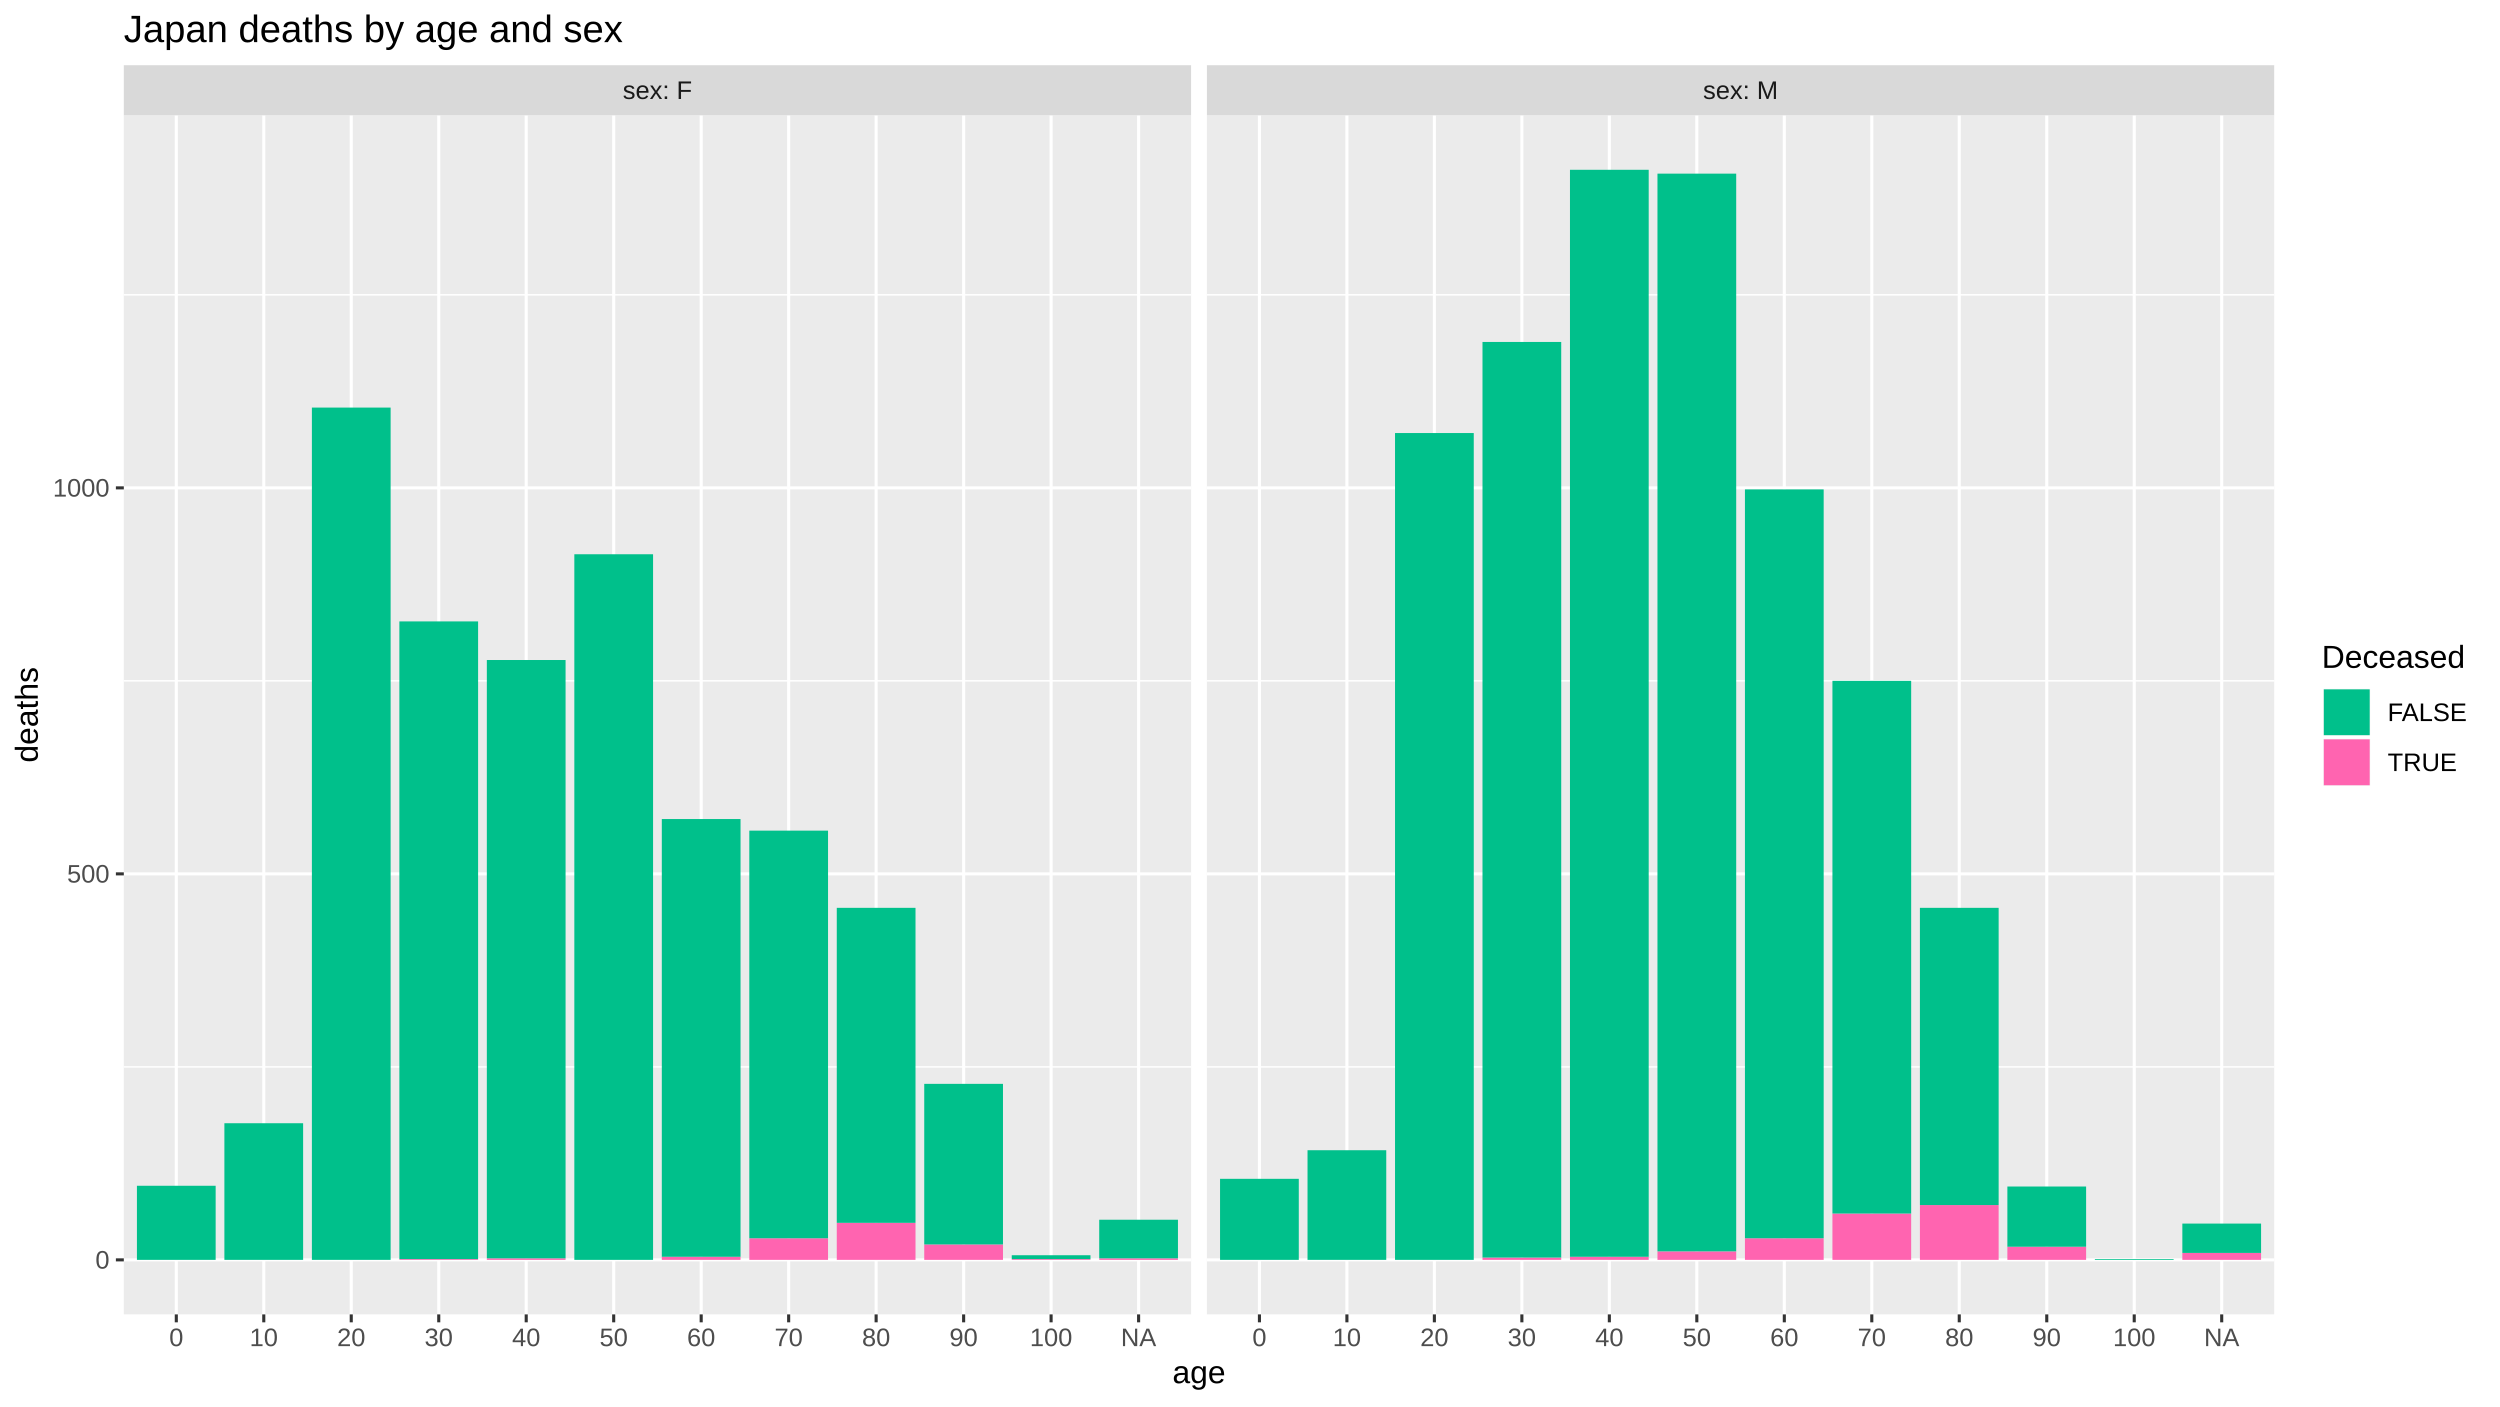
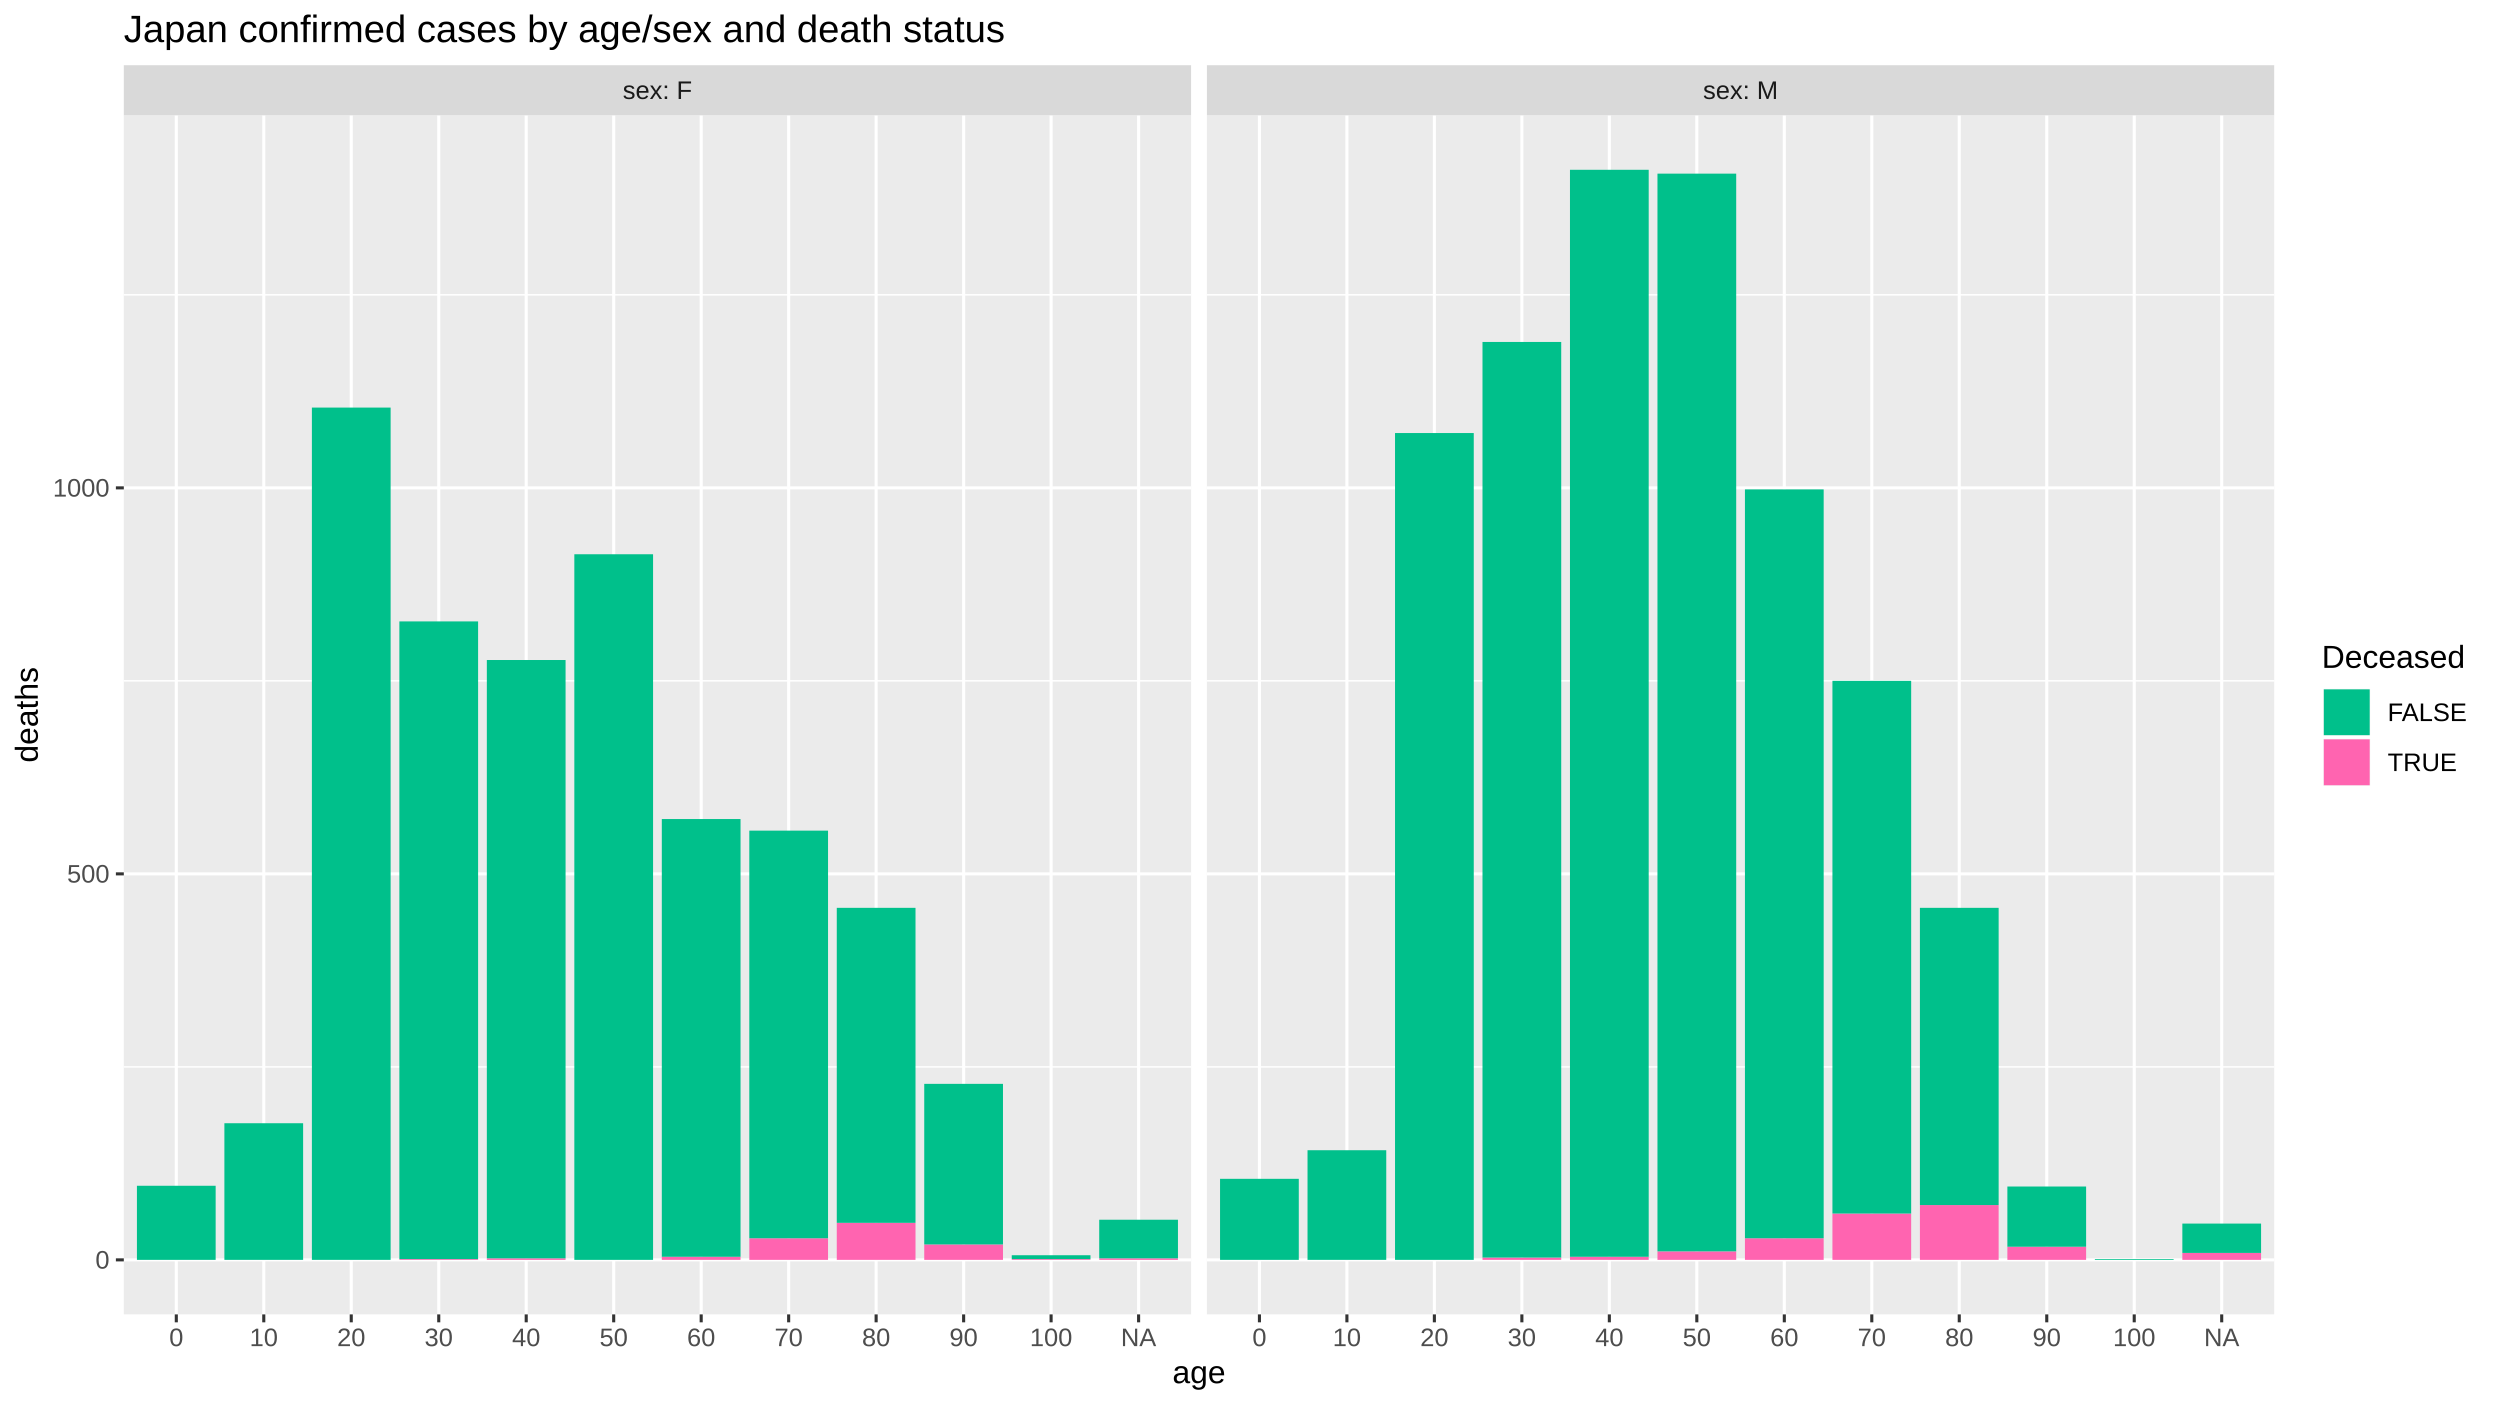
<svg xmlns="http://www.w3.org/2000/svg" viewBox="0 0 864.00 486.00">
  <defs>
    <style type="text/css">
    line, polyline, polygon, path, rect, circle {
      fill: none;
      stroke: #000000;
      stroke-linecap: round;
      stroke-linejoin: round;
      stroke-miterlimit: 10.00;
    }
  </style>
  </defs>
  <rect width="100%" height="100%" style="stroke: none; fill: #FFFFFF;" />
  <rect x="0.00" y="-0" width="864.00" height="486.00" style="stroke-width: 1.07; stroke: #FFFFFF; fill: #FFFFFF;" />
  <defs>
    <clipPath id="cpNDIuNzl8NDExLjY0fDQ1NC4yNXwzOS44NA==">
      <rect x="42.79" y="39.84" width="368.85" height="414.40" />
    </clipPath>
  </defs>
  <rect x="42.79" y="39.84" width="368.85" height="414.40" style="stroke-width: 1.07; stroke: none; fill: #EBEBEB;" clip-path="url(#cpNDIuNzl8NDExLjY0fDQ1NC4yNXwzOS44NA==)" />
  <polyline points="42.79,368.71 411.64,368.71 " style="stroke-width: 0.53; stroke: #FFFFFF; stroke-linecap: butt;" clip-path="url(#cpNDIuNzl8NDExLjY0fDQ1NC4yNXwzOS44NA==)" />
  <polyline points="42.79,235.30 411.64,235.30 " style="stroke-width: 0.53; stroke: #FFFFFF; stroke-linecap: butt;" clip-path="url(#cpNDIuNzl8NDExLjY0fDQ1NC4yNXwzOS44NA==)" />
  <polyline points="42.79,101.90 411.64,101.90 " style="stroke-width: 0.53; stroke: #FFFFFF; stroke-linecap: butt;" clip-path="url(#cpNDIuNzl8NDExLjY0fDQ1NC4yNXwzOS44NA==)" />
  <polyline points="42.79,435.41 411.64,435.41 " style="stroke-width: 1.07; stroke: #FFFFFF; stroke-linecap: butt;" clip-path="url(#cpNDIuNzl8NDExLjY0fDQ1NC4yNXwzOS44NA==)" />
  <polyline points="42.79,302.01 411.64,302.01 " style="stroke-width: 1.07; stroke: #FFFFFF; stroke-linecap: butt;" clip-path="url(#cpNDIuNzl8NDExLjY0fDQ1NC4yNXwzOS44NA==)" />
  <polyline points="42.79,168.60 411.64,168.60 " style="stroke-width: 1.07; stroke: #FFFFFF; stroke-linecap: butt;" clip-path="url(#cpNDIuNzl8NDExLjY0fDQ1NC4yNXwzOS44NA==)" />
  <polyline points="60.93,454.25 60.93,39.84 " style="stroke-width: 1.07; stroke: #FFFFFF; stroke-linecap: butt;" clip-path="url(#cpNDIuNzl8NDExLjY0fDQ1NC4yNXwzOS44NA==)" />
  <polyline points="91.16,454.25 91.16,39.84 " style="stroke-width: 1.07; stroke: #FFFFFF; stroke-linecap: butt;" clip-path="url(#cpNDIuNzl8NDExLjY0fDQ1NC4yNXwzOS44NA==)" />
  <polyline points="121.39,454.25 121.39,39.84 " style="stroke-width: 1.07; stroke: #FFFFFF; stroke-linecap: butt;" clip-path="url(#cpNDIuNzl8NDExLjY0fDQ1NC4yNXwzOS44NA==)" />
  <polyline points="151.63,454.25 151.63,39.84 " style="stroke-width: 1.07; stroke: #FFFFFF; stroke-linecap: butt;" clip-path="url(#cpNDIuNzl8NDExLjY0fDQ1NC4yNXwzOS44NA==)" />
  <polyline points="181.86,454.25 181.86,39.84 " style="stroke-width: 1.07; stroke: #FFFFFF; stroke-linecap: butt;" clip-path="url(#cpNDIuNzl8NDExLjY0fDQ1NC4yNXwzOS44NA==)" />
  <polyline points="212.09,454.25 212.09,39.84 " style="stroke-width: 1.07; stroke: #FFFFFF; stroke-linecap: butt;" clip-path="url(#cpNDIuNzl8NDExLjY0fDQ1NC4yNXwzOS44NA==)" />
  <polyline points="242.33,454.25 242.33,39.84 " style="stroke-width: 1.07; stroke: #FFFFFF; stroke-linecap: butt;" clip-path="url(#cpNDIuNzl8NDExLjY0fDQ1NC4yNXwzOS44NA==)" />
  <polyline points="272.56,454.25 272.56,39.84 " style="stroke-width: 1.07; stroke: #FFFFFF; stroke-linecap: butt;" clip-path="url(#cpNDIuNzl8NDExLjY0fDQ1NC4yNXwzOS44NA==)" />
  <polyline points="302.79,454.25 302.79,39.84 " style="stroke-width: 1.07; stroke: #FFFFFF; stroke-linecap: butt;" clip-path="url(#cpNDIuNzl8NDExLjY0fDQ1NC4yNXwzOS44NA==)" />
  <polyline points="333.03,454.25 333.03,39.84 " style="stroke-width: 1.07; stroke: #FFFFFF; stroke-linecap: butt;" clip-path="url(#cpNDIuNzl8NDExLjY0fDQ1NC4yNXwzOS44NA==)" />
  <polyline points="363.26,454.25 363.26,39.84 " style="stroke-width: 1.07; stroke: #FFFFFF; stroke-linecap: butt;" clip-path="url(#cpNDIuNzl8NDExLjY0fDQ1NC4yNXwzOS44NA==)" />
  <polyline points="393.50,454.25 393.50,39.84 " style="stroke-width: 1.07; stroke: #FFFFFF; stroke-linecap: butt;" clip-path="url(#cpNDIuNzl8NDExLjY0fDQ1NC4yNXwzOS44NA==)" />
  <rect x="47.32" y="409.80" width="27.21" height="25.61" style="stroke-width: 1.07; stroke: none; stroke-linecap: butt; fill: #00C08B;" clip-path="url(#cpNDIuNzl8NDExLjY0fDQ1NC4yNXwzOS44NA==)" />
  <rect x="77.55" y="388.19" width="27.21" height="47.22" style="stroke-width: 1.07; stroke: none; stroke-linecap: butt; fill: #00C08B;" clip-path="url(#cpNDIuNzl8NDExLjY0fDQ1NC4yNXwzOS44NA==)" />
  <rect x="107.79" y="140.86" width="27.21" height="294.55" style="stroke-width: 1.07; stroke: none; stroke-linecap: butt; fill: #00C08B;" clip-path="url(#cpNDIuNzl8NDExLjY0fDQ1NC4yNXwzOS44NA==)" />
  <rect x="138.02" y="435.14" width="27.21" height="0.27" style="stroke-width: 1.07; stroke: none; stroke-linecap: butt; fill: #FF64B0;" clip-path="url(#cpNDIuNzl8NDExLjY0fDQ1NC4yNXwzOS44NA==)" />
  <rect x="138.02" y="214.76" width="27.21" height="220.38" style="stroke-width: 1.07; stroke: none; stroke-linecap: butt; fill: #00C08B;" clip-path="url(#cpNDIuNzl8NDExLjY0fDQ1NC4yNXwzOS44NA==)" />
  <rect x="168.25" y="434.88" width="27.21" height="0.53" style="stroke-width: 1.07; stroke: none; stroke-linecap: butt; fill: #FF64B0;" clip-path="url(#cpNDIuNzl8NDExLjY0fDQ1NC4yNXwzOS44NA==)" />
  <rect x="168.25" y="228.10" width="27.21" height="206.78" style="stroke-width: 1.07; stroke: none; stroke-linecap: butt; fill: #00C08B;" clip-path="url(#cpNDIuNzl8NDExLjY0fDQ1NC4yNXwzOS44NA==)" />
  <rect x="198.49" y="191.55" width="27.21" height="243.86" style="stroke-width: 1.07; stroke: none; stroke-linecap: butt; fill: #00C08B;" clip-path="url(#cpNDIuNzl8NDExLjY0fDQ1NC4yNXwzOS44NA==)" />
  <rect x="228.72" y="434.34" width="27.21" height="1.07" style="stroke-width: 1.07; stroke: none; stroke-linecap: butt; fill: #FF64B0;" clip-path="url(#cpNDIuNzl8NDExLjY0fDQ1NC4yNXwzOS44NA==)" />
  <rect x="228.72" y="283.06" width="27.21" height="151.28" style="stroke-width: 1.07; stroke: none; stroke-linecap: butt; fill: #00C08B;" clip-path="url(#cpNDIuNzl8NDExLjY0fDQ1NC4yNXwzOS44NA==)" />
  <rect x="258.96" y="427.94" width="27.21" height="7.47" style="stroke-width: 1.07; stroke: none; stroke-linecap: butt; fill: #FF64B0;" clip-path="url(#cpNDIuNzl8NDExLjY0fDQ1NC4yNXwzOS44NA==)" />
  <rect x="258.96" y="287.07" width="27.21" height="140.87" style="stroke-width: 1.07; stroke: none; stroke-linecap: butt; fill: #00C08B;" clip-path="url(#cpNDIuNzl8NDExLjY0fDQ1NC4yNXwzOS44NA==)" />
  <rect x="289.19" y="422.60" width="27.21" height="12.81" style="stroke-width: 1.07; stroke: none; stroke-linecap: butt; fill: #FF64B0;" clip-path="url(#cpNDIuNzl8NDExLjY0fDQ1NC4yNXwzOS44NA==)" />
  <rect x="289.19" y="313.75" width="27.21" height="108.86" style="stroke-width: 1.07; stroke: none; stroke-linecap: butt; fill: #00C08B;" clip-path="url(#cpNDIuNzl8NDExLjY0fDQ1NC4yNXwzOS44NA==)" />
  <rect x="319.42" y="430.07" width="27.21" height="5.34" style="stroke-width: 1.07; stroke: none; stroke-linecap: butt; fill: #FF64B0;" clip-path="url(#cpNDIuNzl8NDExLjY0fDQ1NC4yNXwzOS44NA==)" />
  <rect x="319.42" y="374.58" width="27.21" height="55.50" style="stroke-width: 1.07; stroke: none; stroke-linecap: butt; fill: #00C08B;" clip-path="url(#cpNDIuNzl8NDExLjY0fDQ1NC4yNXwzOS44NA==)" />
  <rect x="349.66" y="435.14" width="27.21" height="0.27" style="stroke-width: 1.07; stroke: none; stroke-linecap: butt; fill: #FF64B0;" clip-path="url(#cpNDIuNzl8NDExLjY0fDQ1NC4yNXwzOS44NA==)" />
  <rect x="349.66" y="433.81" width="27.21" height="1.33" style="stroke-width: 1.07; stroke: none; stroke-linecap: butt; fill: #00C08B;" clip-path="url(#cpNDIuNzl8NDExLjY0fDQ1NC4yNXwzOS44NA==)" />
  <rect x="379.89" y="434.88" width="27.21" height="0.53" style="stroke-width: 1.07; stroke: none; stroke-linecap: butt; fill: #FF64B0;" clip-path="url(#cpNDIuNzl8NDExLjY0fDQ1NC4yNXwzOS44NA==)" />
  <rect x="379.89" y="421.54" width="27.21" height="13.34" style="stroke-width: 1.07; stroke: none; stroke-linecap: butt; fill: #00C08B;" clip-path="url(#cpNDIuNzl8NDExLjY0fDQ1NC4yNXwzOS44NA==)" />
  <defs>
    <clipPath id="cpMC4wMHw4NjQuMDB8NDg2LjAwfDAuMDA=">
      <rect x="0.00" y="0.00" width="864.00" height="486.00" />
    </clipPath>
  </defs>
  <defs>
    <clipPath id="cpNDE3LjExfDc4NS45N3w0NTQuMjV8MzkuODQ=">
      <rect x="417.11" y="39.84" width="368.85" height="414.40" />
    </clipPath>
  </defs>
  <rect x="417.11" y="39.84" width="368.85" height="414.40" style="stroke-width: 1.07; stroke: none; fill: #EBEBEB;" clip-path="url(#cpNDE3LjExfDc4NS45N3w0NTQuMjV8MzkuODQ=)" />
  <polyline points="417.11,368.71 785.97,368.71 " style="stroke-width: 0.53; stroke: #FFFFFF; stroke-linecap: butt;" clip-path="url(#cpNDE3LjExfDc4NS45N3w0NTQuMjV8MzkuODQ=)" />
  <polyline points="417.11,235.30 785.97,235.30 " style="stroke-width: 0.53; stroke: #FFFFFF; stroke-linecap: butt;" clip-path="url(#cpNDE3LjExfDc4NS45N3w0NTQuMjV8MzkuODQ=)" />
  <polyline points="417.11,101.90 785.97,101.90 " style="stroke-width: 0.53; stroke: #FFFFFF; stroke-linecap: butt;" clip-path="url(#cpNDE3LjExfDc4NS45N3w0NTQuMjV8MzkuODQ=)" />
  <polyline points="417.11,435.41 785.97,435.41 " style="stroke-width: 1.07; stroke: #FFFFFF; stroke-linecap: butt;" clip-path="url(#cpNDE3LjExfDc4NS45N3w0NTQuMjV8MzkuODQ=)" />
  <polyline points="417.11,302.01 785.97,302.01 " style="stroke-width: 1.07; stroke: #FFFFFF; stroke-linecap: butt;" clip-path="url(#cpNDE3LjExfDc4NS45N3w0NTQuMjV8MzkuODQ=)" />
  <polyline points="417.11,168.60 785.97,168.60 " style="stroke-width: 1.07; stroke: #FFFFFF; stroke-linecap: butt;" clip-path="url(#cpNDE3LjExfDc4NS45N3w0NTQuMjV8MzkuODQ=)" />
  <polyline points="435.26,454.25 435.26,39.84 " style="stroke-width: 1.07; stroke: #FFFFFF; stroke-linecap: butt;" clip-path="url(#cpNDE3LjExfDc4NS45N3w0NTQuMjV8MzkuODQ=)" />
  <polyline points="465.49,454.25 465.49,39.84 " style="stroke-width: 1.07; stroke: #FFFFFF; stroke-linecap: butt;" clip-path="url(#cpNDE3LjExfDc4NS45N3w0NTQuMjV8MzkuODQ=)" />
  <polyline points="495.72,454.25 495.72,39.84 " style="stroke-width: 1.07; stroke: #FFFFFF; stroke-linecap: butt;" clip-path="url(#cpNDE3LjExfDc4NS45N3w0NTQuMjV8MzkuODQ=)" />
  <polyline points="525.96,454.25 525.96,39.84 " style="stroke-width: 1.07; stroke: #FFFFFF; stroke-linecap: butt;" clip-path="url(#cpNDE3LjExfDc4NS45N3w0NTQuMjV8MzkuODQ=)" />
  <polyline points="556.19,454.25 556.19,39.84 " style="stroke-width: 1.07; stroke: #FFFFFF; stroke-linecap: butt;" clip-path="url(#cpNDE3LjExfDc4NS45N3w0NTQuMjV8MzkuODQ=)" />
  <polyline points="586.42,454.25 586.42,39.84 " style="stroke-width: 1.07; stroke: #FFFFFF; stroke-linecap: butt;" clip-path="url(#cpNDE3LjExfDc4NS45N3w0NTQuMjV8MzkuODQ=)" />
  <polyline points="616.66,454.25 616.66,39.84 " style="stroke-width: 1.07; stroke: #FFFFFF; stroke-linecap: butt;" clip-path="url(#cpNDE3LjExfDc4NS45N3w0NTQuMjV8MzkuODQ=)" />
  <polyline points="646.89,454.25 646.89,39.84 " style="stroke-width: 1.07; stroke: #FFFFFF; stroke-linecap: butt;" clip-path="url(#cpNDE3LjExfDc4NS45N3w0NTQuMjV8MzkuODQ=)" />
  <polyline points="677.12,454.25 677.12,39.84 " style="stroke-width: 1.07; stroke: #FFFFFF; stroke-linecap: butt;" clip-path="url(#cpNDE3LjExfDc4NS45N3w0NTQuMjV8MzkuODQ=)" />
  <polyline points="707.36,454.25 707.36,39.84 " style="stroke-width: 1.07; stroke: #FFFFFF; stroke-linecap: butt;" clip-path="url(#cpNDE3LjExfDc4NS45N3w0NTQuMjV8MzkuODQ=)" />
  <polyline points="737.59,454.25 737.59,39.84 " style="stroke-width: 1.07; stroke: #FFFFFF; stroke-linecap: butt;" clip-path="url(#cpNDE3LjExfDc4NS45N3w0NTQuMjV8MzkuODQ=)" />
  <polyline points="767.82,454.25 767.82,39.84 " style="stroke-width: 1.07; stroke: #FFFFFF; stroke-linecap: butt;" clip-path="url(#cpNDE3LjExfDc4NS45N3w0NTQuMjV8MzkuODQ=)" />
  <rect x="421.65" y="407.40" width="27.21" height="28.01" style="stroke-width: 1.07; stroke: none; stroke-linecap: butt; fill: #00C08B;" clip-path="url(#cpNDE3LjExfDc4NS45N3w0NTQuMjV8MzkuODQ=)" />
  <rect x="451.88" y="397.52" width="27.21" height="37.89" style="stroke-width: 1.07; stroke: none; stroke-linecap: butt; fill: #00C08B;" clip-path="url(#cpNDE3LjExfDc4NS45N3w0NTQuMjV8MzkuODQ=)" />
  <rect x="482.12" y="149.66" width="27.21" height="285.75" style="stroke-width: 1.07; stroke: none; stroke-linecap: butt; fill: #00C08B;" clip-path="url(#cpNDE3LjExfDc4NS45N3w0NTQuMjV8MzkuODQ=)" />
  <rect x="512.35" y="434.61" width="27.21" height="0.80" style="stroke-width: 1.07; stroke: none; stroke-linecap: butt; fill: #FF64B0;" clip-path="url(#cpNDE3LjExfDc4NS45N3w0NTQuMjV8MzkuODQ=)" />
  <rect x="512.35" y="118.18" width="27.21" height="316.43" style="stroke-width: 1.07; stroke: none; stroke-linecap: butt; fill: #00C08B;" clip-path="url(#cpNDE3LjExfDc4NS45N3w0NTQuMjV8MzkuODQ=)" />
  <rect x="542.58" y="434.34" width="27.21" height="1.07" style="stroke-width: 1.07; stroke: none; stroke-linecap: butt; fill: #FF64B0;" clip-path="url(#cpNDE3LjExfDc4NS45N3w0NTQuMjV8MzkuODQ=)" />
  <rect x="542.58" y="58.68" width="27.21" height="375.66" style="stroke-width: 1.07; stroke: none; stroke-linecap: butt; fill: #00C08B;" clip-path="url(#cpNDE3LjExfDc4NS45N3w0NTQuMjV8MzkuODQ=)" />
  <rect x="572.82" y="432.48" width="27.21" height="2.93" style="stroke-width: 1.07; stroke: none; stroke-linecap: butt; fill: #FF64B0;" clip-path="url(#cpNDE3LjExfDc4NS45N3w0NTQuMjV8MzkuODQ=)" />
  <rect x="572.82" y="60.01" width="27.21" height="372.46" style="stroke-width: 1.07; stroke: none; stroke-linecap: butt; fill: #00C08B;" clip-path="url(#cpNDE3LjExfDc4NS45N3w0NTQuMjV8MzkuODQ=)" />
  <rect x="603.05" y="427.94" width="27.21" height="7.47" style="stroke-width: 1.07; stroke: none; stroke-linecap: butt; fill: #FF64B0;" clip-path="url(#cpNDE3LjExfDc4NS45N3w0NTQuMjV8MzkuODQ=)" />
  <rect x="603.05" y="169.14" width="27.21" height="258.80" style="stroke-width: 1.07; stroke: none; stroke-linecap: butt; fill: #00C08B;" clip-path="url(#cpNDE3LjExfDc4NS45N3w0NTQuMjV8MzkuODQ=)" />
  <rect x="633.29" y="419.40" width="27.21" height="16.01" style="stroke-width: 1.07; stroke: none; stroke-linecap: butt; fill: #FF64B0;" clip-path="url(#cpNDE3LjExfDc4NS45N3w0NTQuMjV8MzkuODQ=)" />
  <rect x="633.29" y="235.30" width="27.21" height="184.10" style="stroke-width: 1.07; stroke: none; stroke-linecap: butt; fill: #00C08B;" clip-path="url(#cpNDE3LjExfDc4NS45N3w0NTQuMjV8MzkuODQ=)" />
  <rect x="663.52" y="416.47" width="27.21" height="18.94" style="stroke-width: 1.07; stroke: none; stroke-linecap: butt; fill: #FF64B0;" clip-path="url(#cpNDE3LjExfDc4NS45N3w0NTQuMjV8MzkuODQ=)" />
  <rect x="663.52" y="313.75" width="27.21" height="102.72" style="stroke-width: 1.07; stroke: none; stroke-linecap: butt; fill: #00C08B;" clip-path="url(#cpNDE3LjExfDc4NS45N3w0NTQuMjV8MzkuODQ=)" />
  <rect x="693.75" y="430.87" width="27.21" height="4.54" style="stroke-width: 1.07; stroke: none; stroke-linecap: butt; fill: #FF64B0;" clip-path="url(#cpNDE3LjExfDc4NS45N3w0NTQuMjV8MzkuODQ=)" />
  <rect x="693.75" y="410.06" width="27.21" height="20.81" style="stroke-width: 1.07; stroke: none; stroke-linecap: butt; fill: #00C08B;" clip-path="url(#cpNDE3LjExfDc4NS45N3w0NTQuMjV8MzkuODQ=)" />
  <rect x="723.99" y="435.14" width="27.21" height="0.27" style="stroke-width: 1.07; stroke: none; stroke-linecap: butt; fill: #00C08B;" clip-path="url(#cpNDE3LjExfDc4NS45N3w0NTQuMjV8MzkuODQ=)" />
  <rect x="754.22" y="433.01" width="27.21" height="2.40" style="stroke-width: 1.07; stroke: none; stroke-linecap: butt; fill: #FF64B0;" clip-path="url(#cpNDE3LjExfDc4NS45N3w0NTQuMjV8MzkuODQ=)" />
  <rect x="754.22" y="422.87" width="27.21" height="10.14" style="stroke-width: 1.07; stroke: none; stroke-linecap: butt; fill: #00C08B;" clip-path="url(#cpNDE3LjExfDc4NS45N3w0NTQuMjV8MzkuODQ=)" />
  <defs>
    <clipPath id="cpMC4wMHw4NjQuMDB8NDg2LjAwfDAuMDA=">
      <rect x="0.00" y="0.00" width="864.00" height="486.00" />
    </clipPath>
  </defs>
  <defs>
    <clipPath id="cpNDIuNzl8NDExLjY0fDM5Ljg0fDIyLjUz">
      <rect x="42.79" y="22.53" width="368.85" height="17.31" />
    </clipPath>
  </defs>
  <rect x="42.79" y="22.53" width="368.85" height="17.31" style="stroke-width: 1.07; stroke: none; fill: #D9D9D9;" clip-path="url(#cpNDIuNzl8NDExLjY0fDM5Ljg0fDIyLjUz)" />
  <g clip-path="url(#cpNDIuNzl8NDExLjY0fDM5Ljg0fDIyLjUz)">
    <text x="215.23" y="34.21" style="font-size: 8.80px; fill: #1A1A1A; font-family: Liberation Sans;" textLength="23.96px" lengthAdjust="spacingAndGlyphs">sex: F</text>
  </g>
  <defs>
    <clipPath id="cpMC4wMHw4NjQuMDB8NDg2LjAwfDAuMDA=">
      <rect x="0.00" y="0.00" width="864.00" height="486.00" />
    </clipPath>
  </defs>
  <defs>
    <clipPath id="cpNDE3LjExfDc4NS45N3wzOS44NHwyMi41Mw==">
      <rect x="417.11" y="22.53" width="368.85" height="17.31" />
    </clipPath>
  </defs>
  <rect x="417.11" y="22.53" width="368.85" height="17.31" style="stroke-width: 1.07; stroke: none; fill: #D9D9D9;" clip-path="url(#cpNDE3LjExfDc4NS45N3wzOS44NHwyMi41Mw==)" />
  <g clip-path="url(#cpNDE3LjExfDc4NS45N3wzOS44NHwyMi41Mw==)">
    <text x="588.58" y="34.21" style="font-size: 8.80px; fill: #1A1A1A; font-family: Liberation Sans;" textLength="25.91px" lengthAdjust="spacingAndGlyphs">sex: M</text>
  </g>
  <defs>
    <clipPath id="cpMC4wMHw4NjQuMDB8NDg2LjAwfDAuMDA=">
      <rect x="0.00" y="0.00" width="864.00" height="486.00" />
    </clipPath>
  </defs>
  <polyline points="60.93,456.99 60.93,454.25 " style="stroke-width: 1.07; stroke: #333333; stroke-linecap: butt;" clip-path="url(#cpMC4wMHw4NjQuMDB8NDg2LjAwfDAuMDA=)" />
  <polyline points="91.16,456.99 91.16,454.25 " style="stroke-width: 1.07; stroke: #333333; stroke-linecap: butt;" clip-path="url(#cpMC4wMHw4NjQuMDB8NDg2LjAwfDAuMDA=)" />
  <polyline points="121.39,456.99 121.39,454.25 " style="stroke-width: 1.07; stroke: #333333; stroke-linecap: butt;" clip-path="url(#cpMC4wMHw4NjQuMDB8NDg2LjAwfDAuMDA=)" />
  <polyline points="151.63,456.99 151.63,454.25 " style="stroke-width: 1.07; stroke: #333333; stroke-linecap: butt;" clip-path="url(#cpMC4wMHw4NjQuMDB8NDg2LjAwfDAuMDA=)" />
  <polyline points="181.86,456.99 181.86,454.25 " style="stroke-width: 1.07; stroke: #333333; stroke-linecap: butt;" clip-path="url(#cpMC4wMHw4NjQuMDB8NDg2LjAwfDAuMDA=)" />
  <polyline points="212.09,456.99 212.09,454.25 " style="stroke-width: 1.07; stroke: #333333; stroke-linecap: butt;" clip-path="url(#cpMC4wMHw4NjQuMDB8NDg2LjAwfDAuMDA=)" />
  <polyline points="242.33,456.99 242.33,454.25 " style="stroke-width: 1.07; stroke: #333333; stroke-linecap: butt;" clip-path="url(#cpMC4wMHw4NjQuMDB8NDg2LjAwfDAuMDA=)" />
  <polyline points="272.56,456.99 272.56,454.25 " style="stroke-width: 1.07; stroke: #333333; stroke-linecap: butt;" clip-path="url(#cpMC4wMHw4NjQuMDB8NDg2LjAwfDAuMDA=)" />
  <polyline points="302.79,456.99 302.79,454.25 " style="stroke-width: 1.07; stroke: #333333; stroke-linecap: butt;" clip-path="url(#cpMC4wMHw4NjQuMDB8NDg2LjAwfDAuMDA=)" />
  <polyline points="333.03,456.99 333.03,454.25 " style="stroke-width: 1.07; stroke: #333333; stroke-linecap: butt;" clip-path="url(#cpMC4wMHw4NjQuMDB8NDg2LjAwfDAuMDA=)" />
  <polyline points="363.26,456.99 363.26,454.25 " style="stroke-width: 1.07; stroke: #333333; stroke-linecap: butt;" clip-path="url(#cpMC4wMHw4NjQuMDB8NDg2LjAwfDAuMDA=)" />
  <polyline points="393.50,456.99 393.50,454.25 " style="stroke-width: 1.07; stroke: #333333; stroke-linecap: butt;" clip-path="url(#cpMC4wMHw4NjQuMDB8NDg2LjAwfDAuMDA=)" />
  <g clip-path="url(#cpMC4wMHw4NjQuMDB8NDg2LjAwfDAuMDA=)">
    <text x="58.48" y="465.23" style="font-size: 8.80px; fill: #4D4D4D; font-family: Liberation Sans;" textLength="4.89px" lengthAdjust="spacingAndGlyphs">0</text>
  </g>
  <g clip-path="url(#cpMC4wMHw4NjQuMDB8NDg2LjAwfDAuMDA=)">
    <text x="86.27" y="465.23" style="font-size: 8.80px; fill: #4D4D4D; font-family: Liberation Sans;" textLength="9.79px" lengthAdjust="spacingAndGlyphs">10</text>
  </g>
  <g clip-path="url(#cpMC4wMHw4NjQuMDB8NDg2LjAwfDAuMDA=)">
    <text x="116.50" y="465.23" style="font-size: 8.80px; fill: #4D4D4D; font-family: Liberation Sans;" textLength="9.79px" lengthAdjust="spacingAndGlyphs">20</text>
  </g>
  <g clip-path="url(#cpMC4wMHw4NjQuMDB8NDg2LjAwfDAuMDA=)">
    <text x="146.73" y="465.23" style="font-size: 8.80px; fill: #4D4D4D; font-family: Liberation Sans;" textLength="9.79px" lengthAdjust="spacingAndGlyphs">30</text>
  </g>
  <g clip-path="url(#cpMC4wMHw4NjQuMDB8NDg2LjAwfDAuMDA=)">
    <text x="176.97" y="465.23" style="font-size: 8.80px; fill: #4D4D4D; font-family: Liberation Sans;" textLength="9.79px" lengthAdjust="spacingAndGlyphs">40</text>
  </g>
  <g clip-path="url(#cpMC4wMHw4NjQuMDB8NDg2LjAwfDAuMDA=)">
    <text x="207.20" y="465.23" style="font-size: 8.80px; fill: #4D4D4D; font-family: Liberation Sans;" textLength="9.79px" lengthAdjust="spacingAndGlyphs">50</text>
  </g>
  <g clip-path="url(#cpMC4wMHw4NjQuMDB8NDg2LjAwfDAuMDA=)">
    <text x="237.43" y="465.23" style="font-size: 8.80px; fill: #4D4D4D; font-family: Liberation Sans;" textLength="9.79px" lengthAdjust="spacingAndGlyphs">60</text>
  </g>
  <g clip-path="url(#cpMC4wMHw4NjQuMDB8NDg2LjAwfDAuMDA=)">
    <text x="267.67" y="465.23" style="font-size: 8.80px; fill: #4D4D4D; font-family: Liberation Sans;" textLength="9.79px" lengthAdjust="spacingAndGlyphs">70</text>
  </g>
  <g clip-path="url(#cpMC4wMHw4NjQuMDB8NDg2LjAwfDAuMDA=)">
    <text x="297.90" y="465.23" style="font-size: 8.80px; fill: #4D4D4D; font-family: Liberation Sans;" textLength="9.79px" lengthAdjust="spacingAndGlyphs">80</text>
  </g>
  <g clip-path="url(#cpMC4wMHw4NjQuMDB8NDg2LjAwfDAuMDA=)">
    <text x="328.13" y="465.23" style="font-size: 8.80px; fill: #4D4D4D; font-family: Liberation Sans;" textLength="9.79px" lengthAdjust="spacingAndGlyphs">90</text>
  </g>
  <g clip-path="url(#cpMC4wMHw4NjQuMDB8NDg2LjAwfDAuMDA=)">
    <text x="355.92" y="465.23" style="font-size: 8.80px; fill: #4D4D4D; font-family: Liberation Sans;" textLength="14.68px" lengthAdjust="spacingAndGlyphs">100</text>
  </g>
  <g clip-path="url(#cpMC4wMHw4NjQuMDB8NDg2LjAwfDAuMDA=)">
    <text x="387.38" y="465.23" style="font-size: 8.80px; fill: #4D4D4D; font-family: Liberation Sans;" textLength="12.22px" lengthAdjust="spacingAndGlyphs">NA</text>
  </g>
  <polyline points="435.26,456.99 435.26,454.25 " style="stroke-width: 1.07; stroke: #333333; stroke-linecap: butt;" clip-path="url(#cpMC4wMHw4NjQuMDB8NDg2LjAwfDAuMDA=)" />
  <polyline points="465.49,456.99 465.49,454.25 " style="stroke-width: 1.07; stroke: #333333; stroke-linecap: butt;" clip-path="url(#cpMC4wMHw4NjQuMDB8NDg2LjAwfDAuMDA=)" />
  <polyline points="495.72,456.99 495.72,454.25 " style="stroke-width: 1.07; stroke: #333333; stroke-linecap: butt;" clip-path="url(#cpMC4wMHw4NjQuMDB8NDg2LjAwfDAuMDA=)" />
  <polyline points="525.96,456.99 525.96,454.25 " style="stroke-width: 1.07; stroke: #333333; stroke-linecap: butt;" clip-path="url(#cpMC4wMHw4NjQuMDB8NDg2LjAwfDAuMDA=)" />
  <polyline points="556.19,456.99 556.19,454.25 " style="stroke-width: 1.07; stroke: #333333; stroke-linecap: butt;" clip-path="url(#cpMC4wMHw4NjQuMDB8NDg2LjAwfDAuMDA=)" />
  <polyline points="586.42,456.99 586.42,454.25 " style="stroke-width: 1.07; stroke: #333333; stroke-linecap: butt;" clip-path="url(#cpMC4wMHw4NjQuMDB8NDg2LjAwfDAuMDA=)" />
  <polyline points="616.66,456.99 616.66,454.25 " style="stroke-width: 1.07; stroke: #333333; stroke-linecap: butt;" clip-path="url(#cpMC4wMHw4NjQuMDB8NDg2LjAwfDAuMDA=)" />
  <polyline points="646.89,456.99 646.89,454.25 " style="stroke-width: 1.07; stroke: #333333; stroke-linecap: butt;" clip-path="url(#cpMC4wMHw4NjQuMDB8NDg2LjAwfDAuMDA=)" />
  <polyline points="677.12,456.99 677.12,454.25 " style="stroke-width: 1.07; stroke: #333333; stroke-linecap: butt;" clip-path="url(#cpMC4wMHw4NjQuMDB8NDg2LjAwfDAuMDA=)" />
  <polyline points="707.36,456.99 707.36,454.25 " style="stroke-width: 1.07; stroke: #333333; stroke-linecap: butt;" clip-path="url(#cpMC4wMHw4NjQuMDB8NDg2LjAwfDAuMDA=)" />
  <polyline points="737.59,456.99 737.59,454.25 " style="stroke-width: 1.07; stroke: #333333; stroke-linecap: butt;" clip-path="url(#cpMC4wMHw4NjQuMDB8NDg2LjAwfDAuMDA=)" />
  <polyline points="767.82,456.99 767.82,454.25 " style="stroke-width: 1.07; stroke: #333333; stroke-linecap: butt;" clip-path="url(#cpMC4wMHw4NjQuMDB8NDg2LjAwfDAuMDA=)" />
  <g clip-path="url(#cpMC4wMHw4NjQuMDB8NDg2LjAwfDAuMDA=)">
    <text x="432.81" y="465.23" style="font-size: 8.80px; fill: #4D4D4D; font-family: Liberation Sans;" textLength="4.89px" lengthAdjust="spacingAndGlyphs">0</text>
  </g>
  <g clip-path="url(#cpMC4wMHw4NjQuMDB8NDg2LjAwfDAuMDA=)">
    <text x="460.59" y="465.23" style="font-size: 8.80px; fill: #4D4D4D; font-family: Liberation Sans;" textLength="9.79px" lengthAdjust="spacingAndGlyphs">10</text>
  </g>
  <g clip-path="url(#cpMC4wMHw4NjQuMDB8NDg2LjAwfDAuMDA=)">
    <text x="490.83" y="465.23" style="font-size: 8.80px; fill: #4D4D4D; font-family: Liberation Sans;" textLength="9.79px" lengthAdjust="spacingAndGlyphs">20</text>
  </g>
  <g clip-path="url(#cpMC4wMHw4NjQuMDB8NDg2LjAwfDAuMDA=)">
    <text x="521.06" y="465.23" style="font-size: 8.80px; fill: #4D4D4D; font-family: Liberation Sans;" textLength="9.79px" lengthAdjust="spacingAndGlyphs">30</text>
  </g>
  <g clip-path="url(#cpMC4wMHw4NjQuMDB8NDg2LjAwfDAuMDA=)">
    <text x="551.30" y="465.23" style="font-size: 8.80px; fill: #4D4D4D; font-family: Liberation Sans;" textLength="9.79px" lengthAdjust="spacingAndGlyphs">40</text>
  </g>
  <g clip-path="url(#cpMC4wMHw4NjQuMDB8NDg2LjAwfDAuMDA=)">
    <text x="581.53" y="465.23" style="font-size: 8.80px; fill: #4D4D4D; font-family: Liberation Sans;" textLength="9.79px" lengthAdjust="spacingAndGlyphs">50</text>
  </g>
  <g clip-path="url(#cpMC4wMHw4NjQuMDB8NDg2LjAwfDAuMDA=)">
    <text x="611.76" y="465.23" style="font-size: 8.80px; fill: #4D4D4D; font-family: Liberation Sans;" textLength="9.79px" lengthAdjust="spacingAndGlyphs">60</text>
  </g>
  <g clip-path="url(#cpMC4wMHw4NjQuMDB8NDg2LjAwfDAuMDA=)">
    <text x="642.00" y="465.23" style="font-size: 8.80px; fill: #4D4D4D; font-family: Liberation Sans;" textLength="9.79px" lengthAdjust="spacingAndGlyphs">70</text>
  </g>
  <g clip-path="url(#cpMC4wMHw4NjQuMDB8NDg2LjAwfDAuMDA=)">
    <text x="672.23" y="465.23" style="font-size: 8.80px; fill: #4D4D4D; font-family: Liberation Sans;" textLength="9.79px" lengthAdjust="spacingAndGlyphs">80</text>
  </g>
  <g clip-path="url(#cpMC4wMHw4NjQuMDB8NDg2LjAwfDAuMDA=)">
    <text x="702.46" y="465.23" style="font-size: 8.80px; fill: #4D4D4D; font-family: Liberation Sans;" textLength="9.79px" lengthAdjust="spacingAndGlyphs">90</text>
  </g>
  <g clip-path="url(#cpMC4wMHw4NjQuMDB8NDg2LjAwfDAuMDA=)">
    <text x="730.25" y="465.23" style="font-size: 8.80px; fill: #4D4D4D; font-family: Liberation Sans;" textLength="14.68px" lengthAdjust="spacingAndGlyphs">100</text>
  </g>
  <g clip-path="url(#cpMC4wMHw4NjQuMDB8NDg2LjAwfDAuMDA=)">
    <text x="761.71" y="465.23" style="font-size: 8.80px; fill: #4D4D4D; font-family: Liberation Sans;" textLength="12.22px" lengthAdjust="spacingAndGlyphs">NA</text>
  </g>
  <g clip-path="url(#cpMC4wMHw4NjQuMDB8NDg2LjAwfDAuMDA=)">
    <text x="32.96" y="438.44" style="font-size: 8.80px; fill: #4D4D4D; font-family: Liberation Sans;" textLength="4.89px" lengthAdjust="spacingAndGlyphs">0</text>
  </g>
  <g clip-path="url(#cpMC4wMHw4NjQuMDB8NDg2LjAwfDAuMDA=)">
    <text x="23.17" y="305.03" style="font-size: 8.80px; fill: #4D4D4D; font-family: Liberation Sans;" textLength="14.68px" lengthAdjust="spacingAndGlyphs">500</text>
  </g>
  <g clip-path="url(#cpMC4wMHw4NjQuMDB8NDg2LjAwfDAuMDA=)">
    <text x="18.28" y="171.63" style="font-size: 8.80px; fill: #4D4D4D; font-family: Liberation Sans;" textLength="19.58px" lengthAdjust="spacingAndGlyphs">1000</text>
  </g>
  <polyline points="40.05,435.41 42.79,435.41 " style="stroke-width: 1.07; stroke: #333333; stroke-linecap: butt;" clip-path="url(#cpMC4wMHw4NjQuMDB8NDg2LjAwfDAuMDA=)" />
  <polyline points="40.05,302.01 42.79,302.01 " style="stroke-width: 1.07; stroke: #333333; stroke-linecap: butt;" clip-path="url(#cpMC4wMHw4NjQuMDB8NDg2LjAwfDAuMDA=)" />
  <polyline points="40.05,168.60 42.79,168.60 " style="stroke-width: 1.07; stroke: #333333; stroke-linecap: butt;" clip-path="url(#cpMC4wMHw4NjQuMDB8NDg2LjAwfDAuMDA=)" />
  <g clip-path="url(#cpMC4wMHw4NjQuMDB8NDg2LjAwfDAuMDA=)">
    <text x="405.20" y="478.03" style="font-size: 11.00px; font-family: Liberation Sans;" textLength="18.35px" lengthAdjust="spacingAndGlyphs">age</text>
  </g>
  <g clip-path="url(#cpMC4wMHw4NjQuMDB8NDg2LjAwfDAuMDA=)">
    <text transform="translate(13.05,263.56) rotate(-90)" style="font-size: 11.00px; font-family: Liberation Sans;" textLength="33.03px" lengthAdjust="spacingAndGlyphs">deaths</text>
  </g>
  <rect x="796.92" y="216.52" width="61.60" height="61.06" style="stroke-width: 1.07; stroke: none; fill: #FFFFFF;" clip-path="url(#cpMC4wMHw4NjQuMDB8NDg2LjAwfDAuMDA=)" />
  <g clip-path="url(#cpMC4wMHw4NjQuMDB8NDg2LjAwfDAuMDA=)">
    <text x="802.40" y="230.81" style="font-size: 11.00px; font-family: Liberation Sans;" textLength="49.53px" lengthAdjust="spacingAndGlyphs">Deceased</text>
  </g>
  <rect x="802.40" y="237.53" width="17.28" height="17.28" style="stroke-width: 1.07; stroke: #FFFFFF; fill: #F2F2F2;" clip-path="url(#cpMC4wMHw4NjQuMDB8NDg2LjAwfDAuMDA=)" />
  <rect x="803.11" y="238.24" width="15.86" height="15.86" style="stroke-width: 1.07; stroke: none; stroke-linejoin: miter; fill: #00C08B;" clip-path="url(#cpMC4wMHw4NjQuMDB8NDg2LjAwfDAuMDA=)" />
  <rect x="802.40" y="254.81" width="17.28" height="17.28" style="stroke-width: 1.07; stroke: #FFFFFF; fill: #F2F2F2;" clip-path="url(#cpMC4wMHw4NjQuMDB8NDg2LjAwfDAuMDA=)" />
  <rect x="803.11" y="255.52" width="15.86" height="15.86" style="stroke-width: 1.07; stroke: none; stroke-linejoin: miter; fill: #FF64B0;" clip-path="url(#cpMC4wMHw4NjQuMDB8NDg2LjAwfDAuMDA=)" />
  <g clip-path="url(#cpMC4wMHw4NjQuMDB8NDg2LjAwfDAuMDA=)">
    <text x="825.16" y="249.20" style="font-size: 8.80px; font-family: Liberation Sans;" textLength="27.88px" lengthAdjust="spacingAndGlyphs">FALSE</text>
  </g>
  <g clip-path="url(#cpMC4wMHw4NjQuMDB8NDg2LjAwfDAuMDA=)">
    <text x="825.16" y="266.48" style="font-size: 8.80px; font-family: Liberation Sans;" textLength="23.96px" lengthAdjust="spacingAndGlyphs">TRUE</text>
  </g>
  <g clip-path="url(#cpMC4wMHw4NjQuMDB8NDg2LjAwfDAuMDA=)">
-     <text x="42.79" y="14.56" style="font-size: 13.20px; font-family: Liberation Sans;" textLength="172.46px" lengthAdjust="spacingAndGlyphs">Japan deaths by age and sex</text>
+     <text x="42.79" y="14.56" style="font-size: 13.20px; font-family: Liberation Sans;" textLength="304.52px" lengthAdjust="spacingAndGlyphs">Japan confirmed cases by age/sex and death status</text>
  </g>
</svg>
